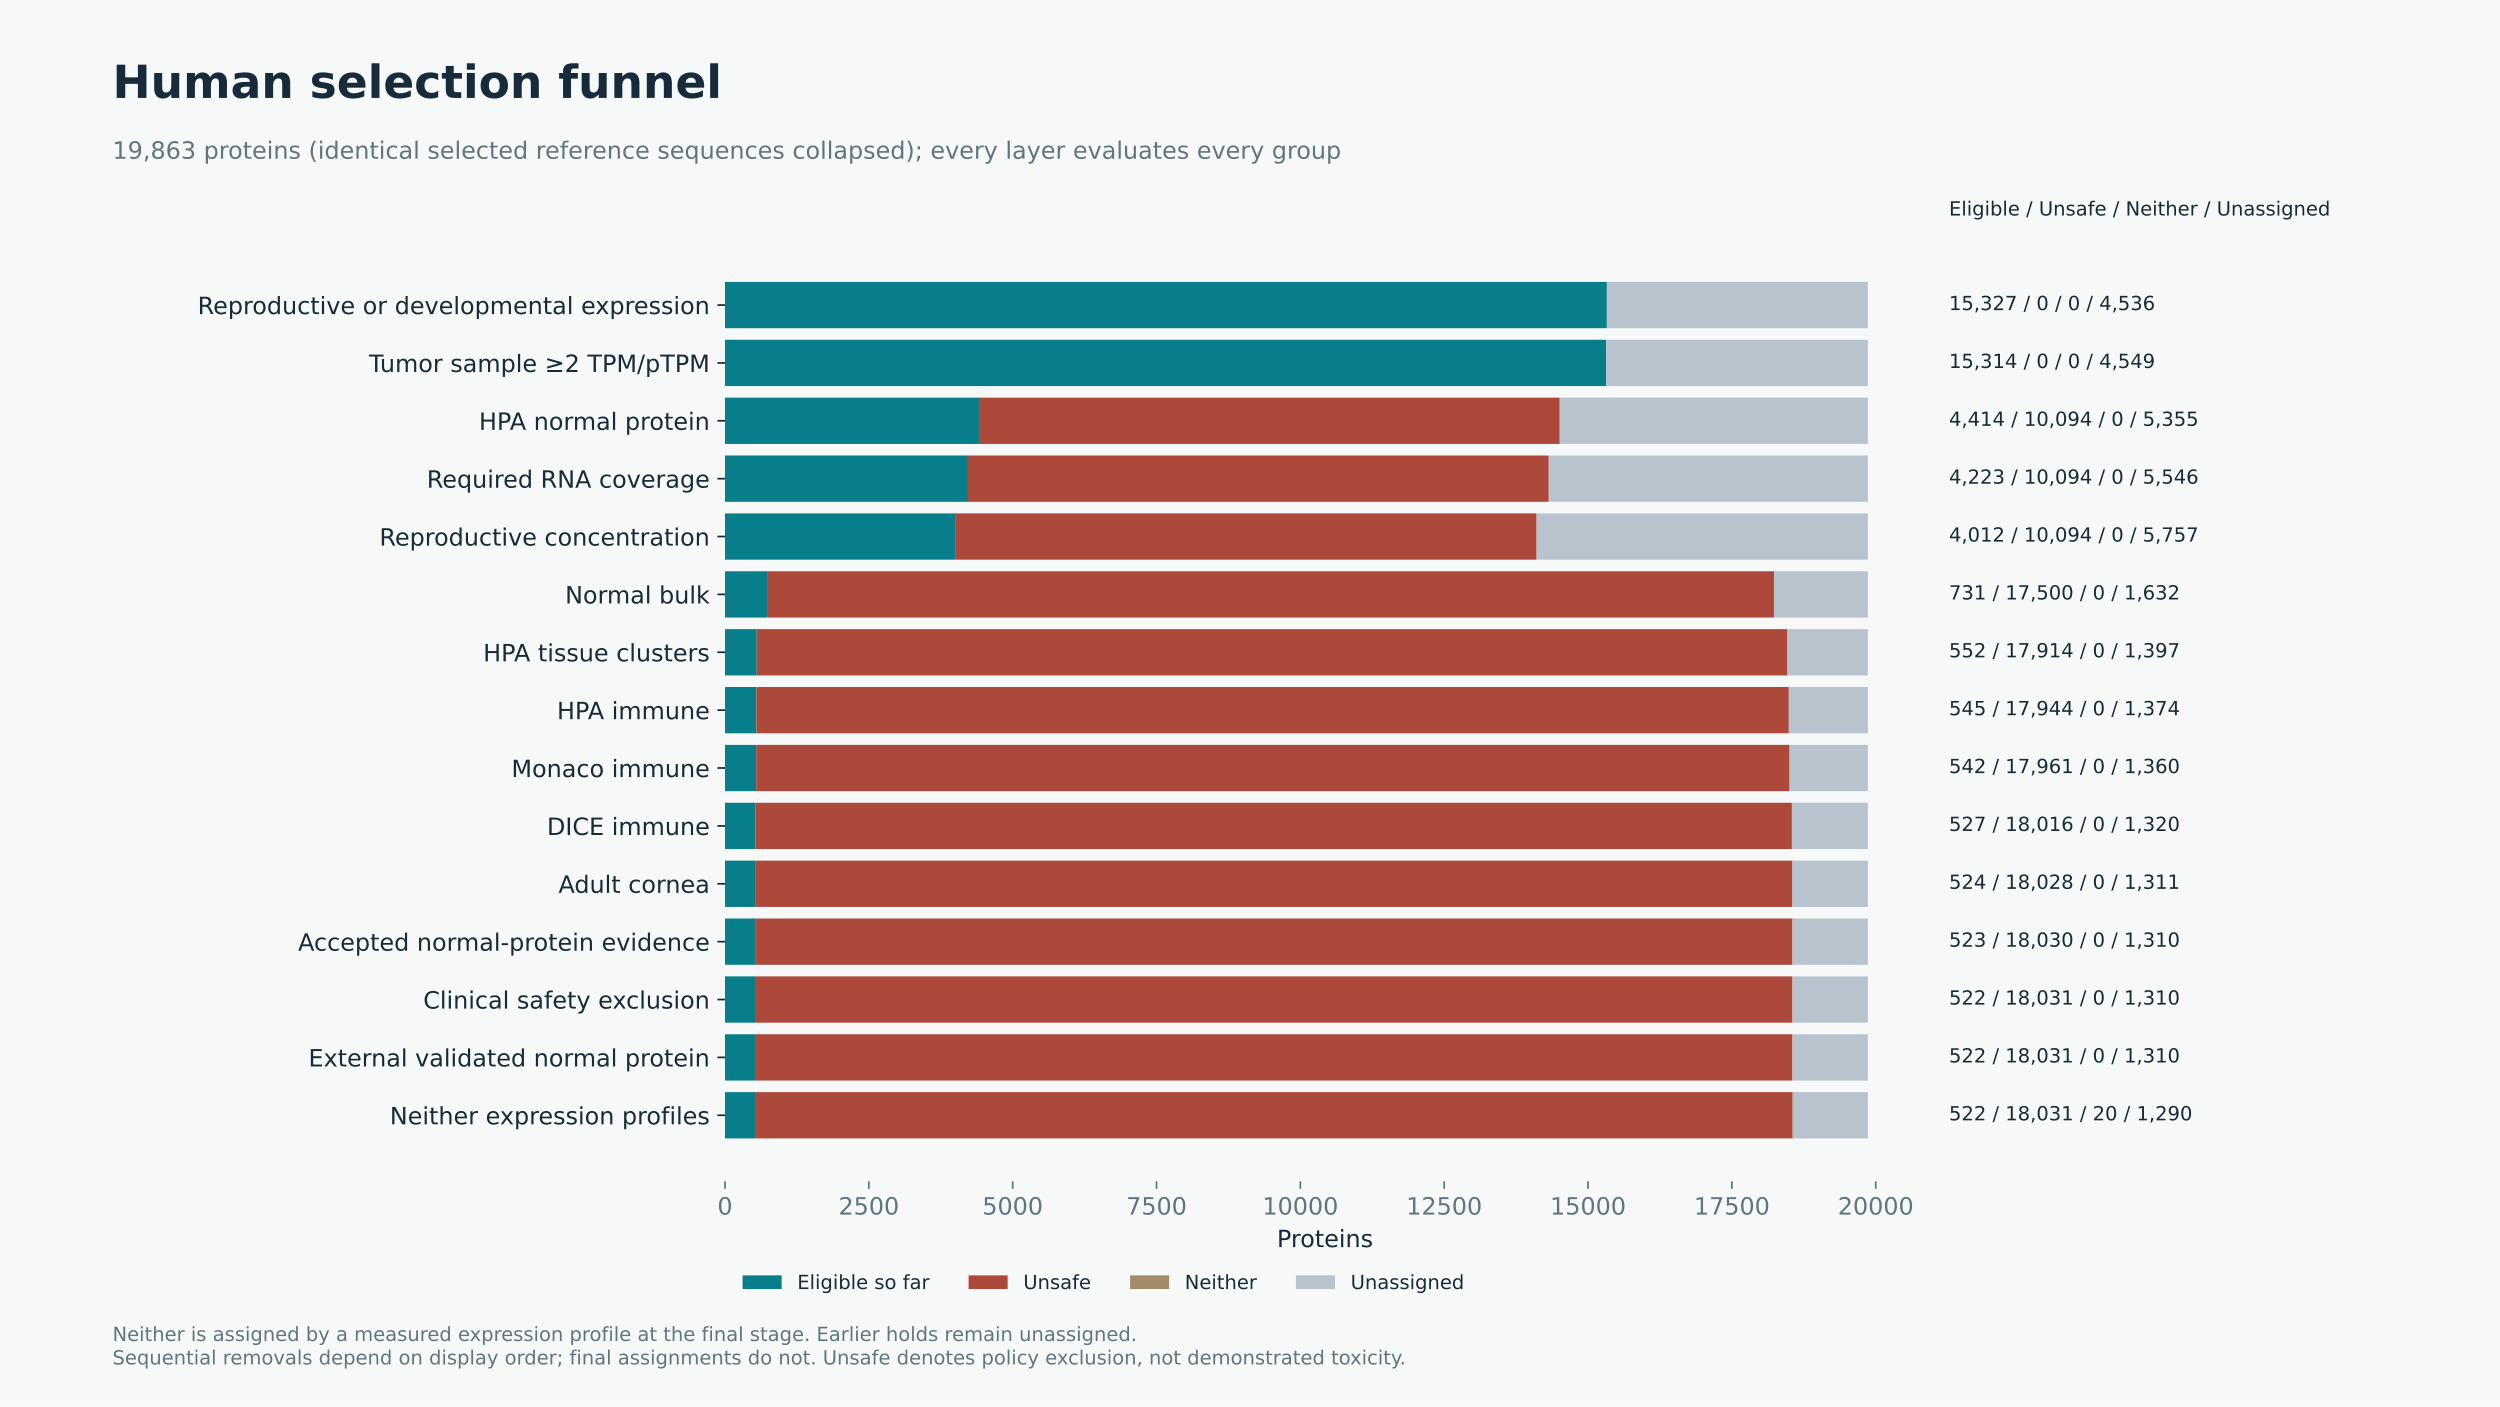
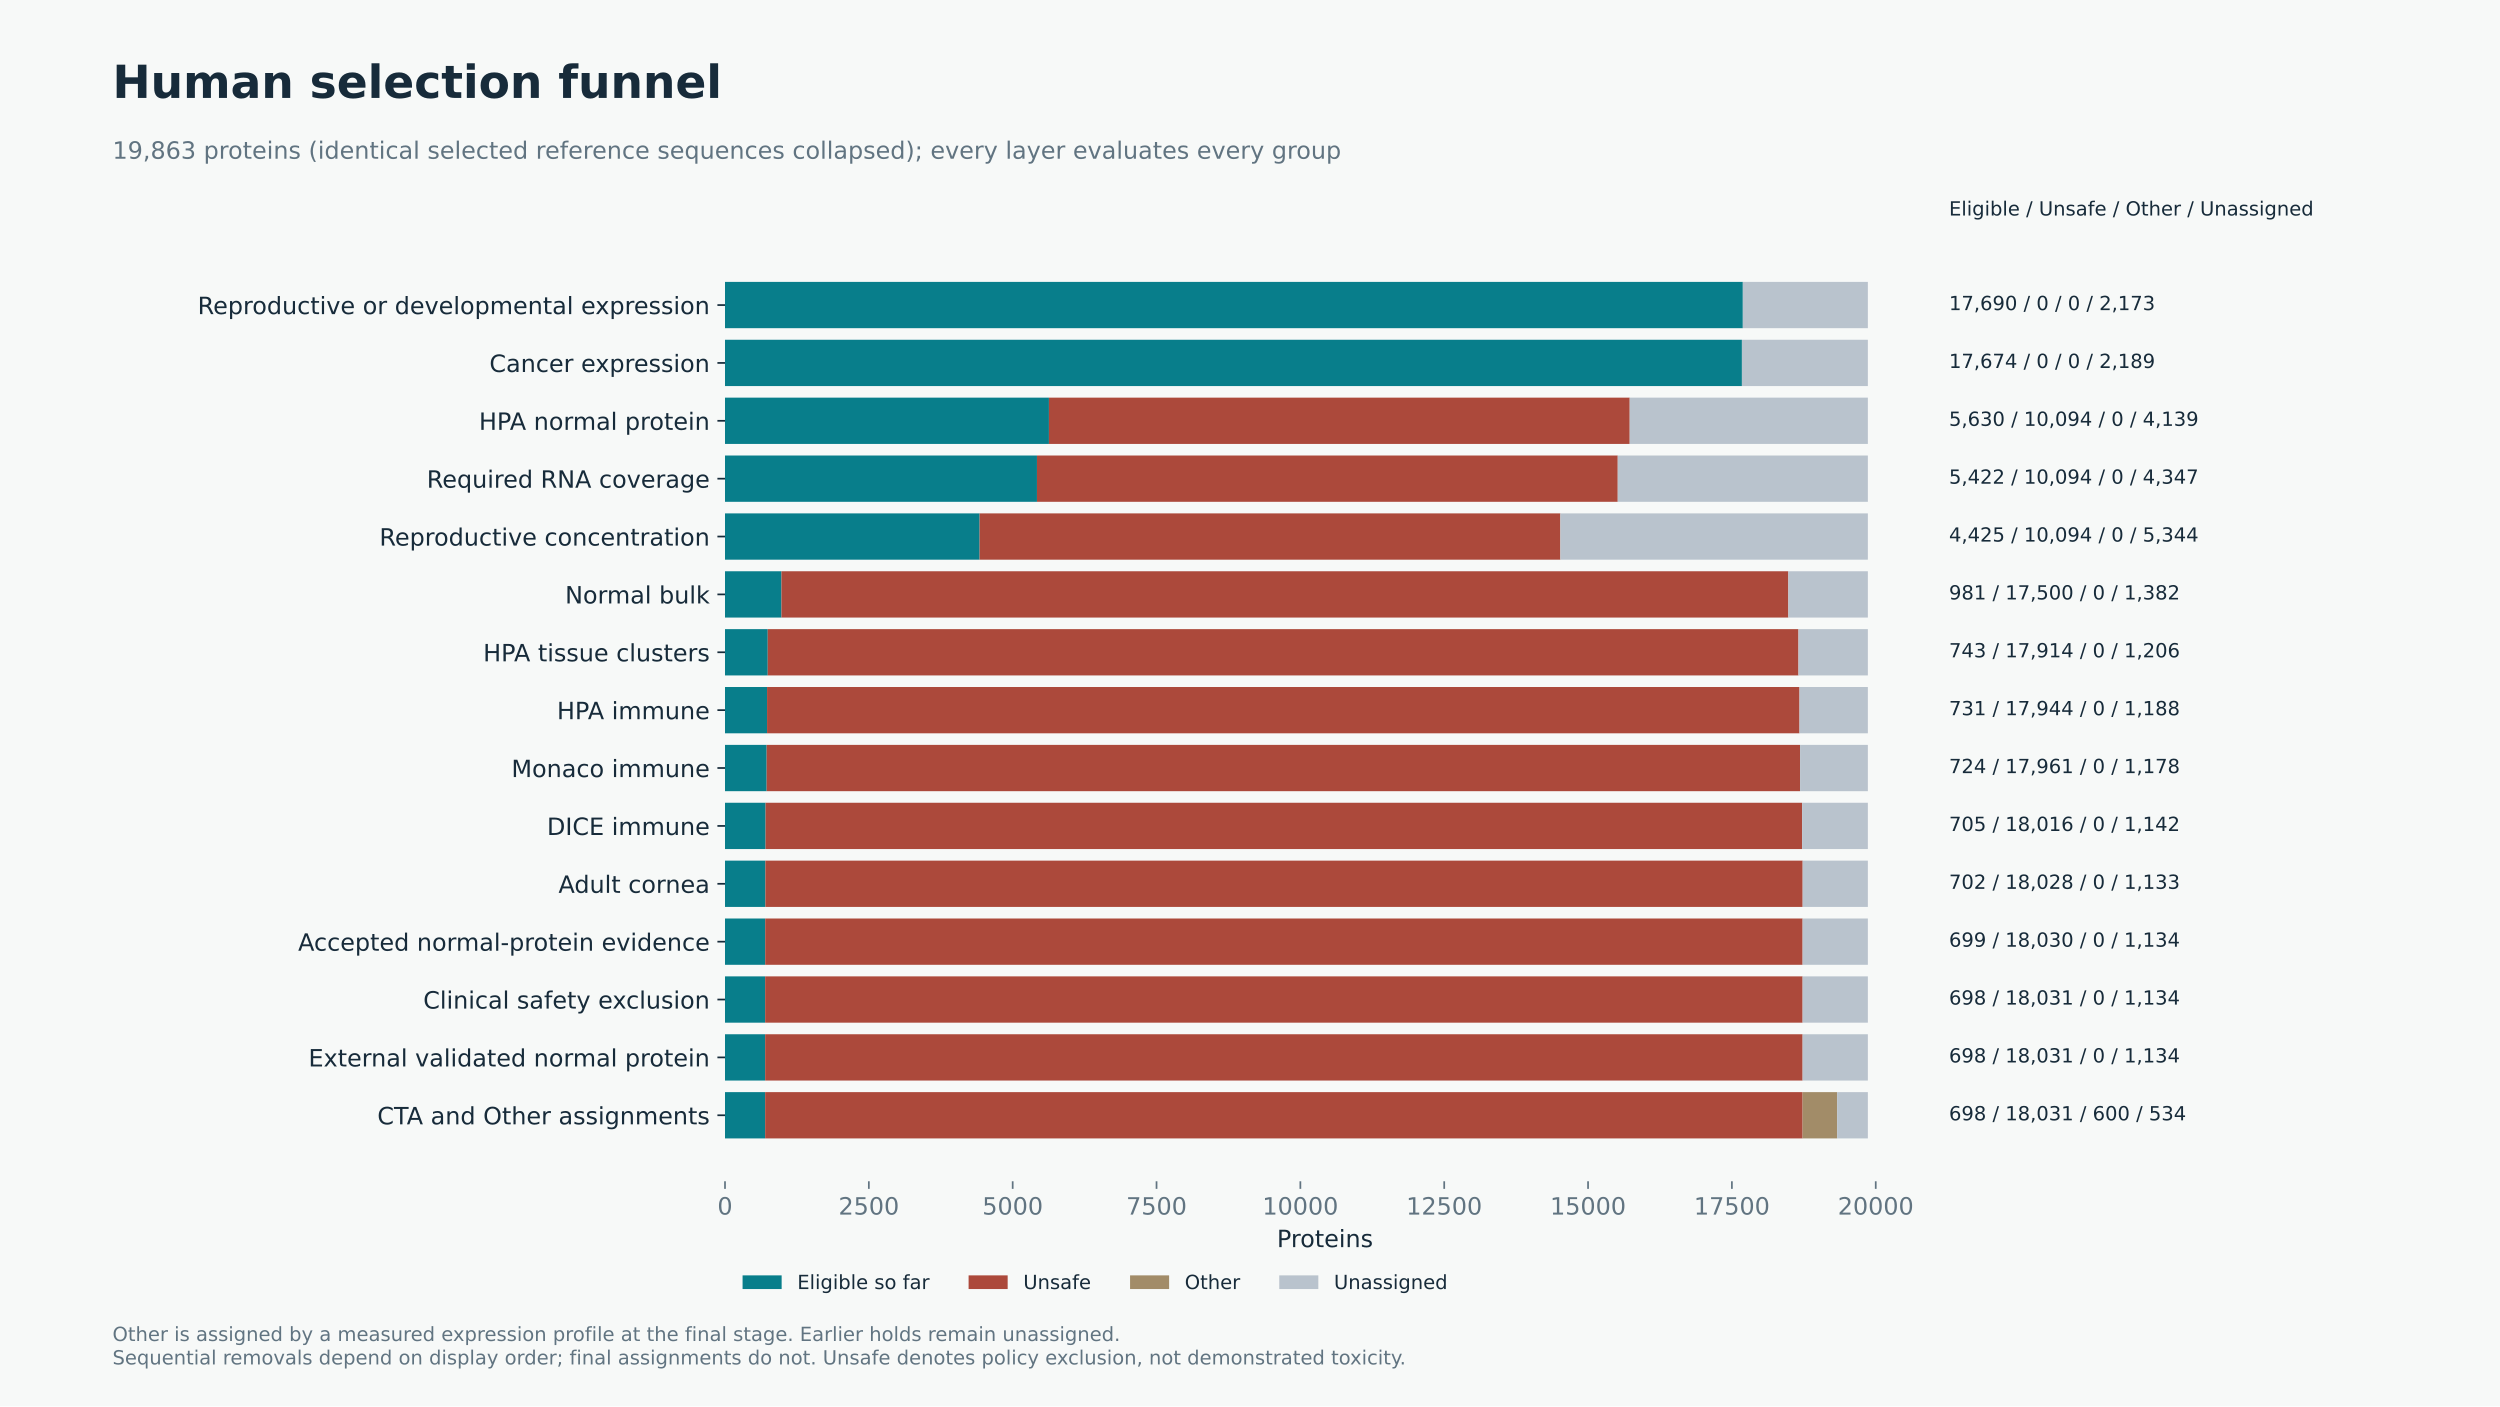
<svg xmlns="http://www.w3.org/2000/svg" xmlns:xlink="http://www.w3.org/1999/xlink" width="1152pt" height="648pt" viewBox="0 0 1152 648" version="1.1">
  <defs>
    <style type="text/css">*{stroke-linejoin: round; stroke-linecap: butt}</style>
  </defs>
  <g id="figure_1">
    <g id="patch_1">
      <path d="M 0 648  L 1152 648  L 1152 0  L 0 0  z " style="fill: #f7f9f8" />
    </g>
    <g id="axes_1">
      <g id="patch_2">
        <path d="M 334.08 544.32  L 887.04 544.32  L 887.04 110.16  L 334.08 110.16  z " style="fill: #f7f9f8" />
      </g>
      <g id="patch_3">
-         <path d="M 334.08 129.895  L 740.445 129.895  L 740.445 151.229  L 334.08 151.229  z " clip-path="url(#p78b7467daa)" style="fill: #087e8b" />
+         <path d="M 334.08 129.895  L 803.096 129.895  L 803.096 151.229  L 334.08 151.229  z " clip-path="url(#p78b7467daa)" style="fill: #087e8b" />
      </g>
      <g id="patch_4">
-         <path d="M 334.08 156.563  L 740.101 156.563  L 740.101 177.897  L 334.08 177.897  z " clip-path="url(#p78b7467daa)" style="fill: #087e8b" />
+         <path d="M 334.08 156.563  L 802.672 156.563  L 802.672 177.897  L 334.08 177.897  z " clip-path="url(#p78b7467daa)" style="fill: #087e8b" />
      </g>
      <g id="patch_5">
-         <path d="M 334.08 183.231  L 451.109 183.231  L 451.109 204.566  L 334.08 204.566  z " clip-path="url(#p78b7467daa)" style="fill: #087e8b" />
+         <path d="M 334.08 183.231  L 483.348 183.231  L 483.348 204.566  L 334.08 204.566  z " clip-path="url(#p78b7467daa)" style="fill: #087e8b" />
      </g>
      <g id="patch_6">
-         <path d="M 334.08 209.899  L 446.045 209.899  L 446.045 231.234  L 334.08 231.234  z " clip-path="url(#p78b7467daa)" style="fill: #087e8b" />
+         <path d="M 334.08 209.899  L 477.834 209.899  L 477.834 231.234  L 334.08 231.234  z " clip-path="url(#p78b7467daa)" style="fill: #087e8b" />
      </g>
      <g id="patch_7">
-         <path d="M 334.08 236.568  L 440.45 236.568  L 440.45 257.902  L 334.08 257.902  z " clip-path="url(#p78b7467daa)" style="fill: #087e8b" />
+         <path d="M 334.08 236.568  L 451.4 236.568  L 451.4 257.902  L 334.08 257.902  z " clip-path="url(#p78b7467daa)" style="fill: #087e8b" />
      </g>
      <g id="patch_8">
-         <path d="M 334.08 263.236  L 353.461 263.236  L 353.461 284.571  L 334.08 284.571  z " clip-path="url(#p78b7467daa)" style="fill: #087e8b" />
+         <path d="M 334.08 263.236  L 360.089 263.236  L 360.089 284.571  L 334.08 284.571  z " clip-path="url(#p78b7467daa)" style="fill: #087e8b" />
      </g>
      <g id="patch_9">
-         <path d="M 334.08 289.904  L 348.715 289.904  L 348.715 311.239  L 334.08 311.239  z " clip-path="url(#p78b7467daa)" style="fill: #087e8b" />
+         <path d="M 334.08 289.904  L 353.779 289.904  L 353.779 311.239  L 334.08 311.239  z " clip-path="url(#p78b7467daa)" style="fill: #087e8b" />
      </g>
      <g id="patch_10">
-         <path d="M 334.08 316.573  L 348.53 316.573  L 348.53 337.907  L 334.08 337.907  z " clip-path="url(#p78b7467daa)" style="fill: #087e8b" />
+         <path d="M 334.08 316.573  L 353.461 316.573  L 353.461 337.907  L 334.08 337.907  z " clip-path="url(#p78b7467daa)" style="fill: #087e8b" />
      </g>
      <g id="patch_11">
-         <path d="M 334.08 343.241  L 348.45 343.241  L 348.45 364.576  L 334.08 364.576  z " clip-path="url(#p78b7467daa)" style="fill: #087e8b" />
+         <path d="M 334.08 343.241  L 353.275 343.241  L 353.275 364.576  L 334.08 364.576  z " clip-path="url(#p78b7467daa)" style="fill: #087e8b" />
      </g>
      <g id="patch_12">
-         <path d="M 334.08 369.909  L 348.052 369.909  L 348.052 391.244  L 334.08 391.244  z " clip-path="url(#p78b7467daa)" style="fill: #087e8b" />
+         <path d="M 334.08 369.909  L 352.772 369.909  L 352.772 391.244  L 334.08 391.244  z " clip-path="url(#p78b7467daa)" style="fill: #087e8b" />
      </g>
      <g id="patch_13">
-         <path d="M 334.08 396.578  L 347.973 396.578  L 347.973 417.912  L 334.08 417.912  z " clip-path="url(#p78b7467daa)" style="fill: #087e8b" />
+         <path d="M 334.08 396.578  L 352.692 396.578  L 352.692 417.912  L 334.08 417.912  z " clip-path="url(#p78b7467daa)" style="fill: #087e8b" />
      </g>
      <g id="patch_14">
-         <path d="M 334.08 423.246  L 347.946 423.246  L 347.946 444.581  L 334.08 444.581  z " clip-path="url(#p78b7467daa)" style="fill: #087e8b" />
+         <path d="M 334.08 423.246  L 352.613 423.246  L 352.613 444.581  L 334.08 444.581  z " clip-path="url(#p78b7467daa)" style="fill: #087e8b" />
      </g>
      <g id="patch_15">
-         <path d="M 334.08 449.914  L 347.92 449.914  L 347.92 471.249  L 334.08 471.249  z " clip-path="url(#p78b7467daa)" style="fill: #087e8b" />
+         <path d="M 334.08 449.914  L 352.586 449.914  L 352.586 471.249  L 334.08 471.249  z " clip-path="url(#p78b7467daa)" style="fill: #087e8b" />
      </g>
      <g id="patch_16">
-         <path d="M 334.08 476.583  L 347.92 476.583  L 347.92 497.917  L 334.08 497.917  z " clip-path="url(#p78b7467daa)" style="fill: #087e8b" />
+         <path d="M 334.08 476.583  L 352.586 476.583  L 352.586 497.917  L 334.08 497.917  z " clip-path="url(#p78b7467daa)" style="fill: #087e8b" />
      </g>
      <g id="patch_17">
-         <path d="M 334.08 503.251  L 347.92 503.251  L 347.92 524.585  L 334.08 524.585  z " clip-path="url(#p78b7467daa)" style="fill: #087e8b" />
+         <path d="M 334.08 503.251  L 352.586 503.251  L 352.586 524.585  L 334.08 524.585  z " clip-path="url(#p78b7467daa)" style="fill: #087e8b" />
      </g>
      <g id="patch_18">
-         <path d="M 740.445 129.895  L 740.445 129.895  L 740.445 151.229  L 740.445 151.229  z " clip-path="url(#p78b7467daa)" style="fill: #ac493b" />
+         <path d="M 803.096 129.895  L 803.096 129.895  L 803.096 151.229  L 803.096 151.229  z " clip-path="url(#p78b7467daa)" style="fill: #ac493b" />
      </g>
      <g id="patch_19">
-         <path d="M 740.101 156.563  L 740.101 156.563  L 740.101 177.897  L 740.101 177.897  z " clip-path="url(#p78b7467daa)" style="fill: #ac493b" />
+         <path d="M 802.672 156.563  L 802.672 156.563  L 802.672 177.897  L 802.672 177.897  z " clip-path="url(#p78b7467daa)" style="fill: #ac493b" />
      </g>
      <g id="patch_20">
-         <path d="M 451.109 183.231  L 718.731 183.231  L 718.731 204.566  L 451.109 204.566  z " clip-path="url(#p78b7467daa)" style="fill: #ac493b" />
+         <path d="M 483.348 183.231  L 750.971 183.231  L 750.971 204.566  L 483.348 204.566  z " clip-path="url(#p78b7467daa)" style="fill: #ac493b" />
      </g>
      <g id="patch_21">
-         <path d="M 446.045 209.899  L 713.667 209.899  L 713.667 231.234  L 446.045 231.234  z " clip-path="url(#p78b7467daa)" style="fill: #ac493b" />
+         <path d="M 477.834 209.899  L 745.456 209.899  L 745.456 231.234  L 477.834 231.234  z " clip-path="url(#p78b7467daa)" style="fill: #ac493b" />
      </g>
      <g id="patch_22">
-         <path d="M 440.45 236.568  L 708.073 236.568  L 708.073 257.902  L 440.45 257.902  z " clip-path="url(#p78b7467daa)" style="fill: #ac493b" />
+         <path d="M 451.4 236.568  L 719.023 236.568  L 719.023 257.902  L 451.4 257.902  z " clip-path="url(#p78b7467daa)" style="fill: #ac493b" />
      </g>
      <g id="patch_23">
-         <path d="M 353.461 263.236  L 817.439 263.236  L 817.439 284.571  L 353.461 284.571  z " clip-path="url(#p78b7467daa)" style="fill: #ac493b" />
+         <path d="M 360.089 263.236  L 824.068 263.236  L 824.068 284.571  L 360.089 284.571  z " clip-path="url(#p78b7467daa)" style="fill: #ac493b" />
      </g>
      <g id="patch_24">
-         <path d="M 348.715 289.904  L 823.67 289.904  L 823.67 311.239  L 348.715 311.239  z " clip-path="url(#p78b7467daa)" style="fill: #ac493b" />
+         <path d="M 353.779 289.904  L 828.734 289.904  L 828.734 311.239  L 353.779 311.239  z " clip-path="url(#p78b7467daa)" style="fill: #ac493b" />
      </g>
      <g id="patch_25">
-         <path d="M 348.53 316.573  L 824.28 316.573  L 824.28 337.907  L 348.53 337.907  z " clip-path="url(#p78b7467daa)" style="fill: #ac493b" />
+         <path d="M 353.461 316.573  L 829.211 316.573  L 829.211 337.907  L 353.461 337.907  z " clip-path="url(#p78b7467daa)" style="fill: #ac493b" />
      </g>
      <g id="patch_26">
-         <path d="M 348.45 343.241  L 824.651 343.241  L 824.651 364.576  L 348.45 364.576  z " clip-path="url(#p78b7467daa)" style="fill: #ac493b" />
+         <path d="M 353.275 343.241  L 829.476 343.241  L 829.476 364.576  L 353.275 364.576  z " clip-path="url(#p78b7467daa)" style="fill: #ac493b" />
      </g>
      <g id="patch_27">
-         <path d="M 348.052 369.909  L 825.711 369.909  L 825.711 391.244  L 348.052 391.244  z " clip-path="url(#p78b7467daa)" style="fill: #ac493b" />
+         <path d="M 352.772 369.909  L 830.431 369.909  L 830.431 391.244  L 352.772 391.244  z " clip-path="url(#p78b7467daa)" style="fill: #ac493b" />
      </g>
      <g id="patch_28">
-         <path d="M 347.973 396.578  L 825.95 396.578  L 825.95 417.912  L 347.973 417.912  z " clip-path="url(#p78b7467daa)" style="fill: #ac493b" />
+         <path d="M 352.692 396.578  L 830.669 396.578  L 830.669 417.912  L 352.692 417.912  z " clip-path="url(#p78b7467daa)" style="fill: #ac493b" />
      </g>
      <g id="patch_29">
-         <path d="M 347.946 423.246  L 825.976 423.246  L 825.976 444.581  L 347.946 444.581  z " clip-path="url(#p78b7467daa)" style="fill: #ac493b" />
+         <path d="M 352.613 423.246  L 830.643 423.246  L 830.643 444.581  L 352.613 444.581  z " clip-path="url(#p78b7467daa)" style="fill: #ac493b" />
      </g>
      <g id="patch_30">
-         <path d="M 347.92 449.914  L 825.976 449.914  L 825.976 471.249  L 347.92 471.249  z " clip-path="url(#p78b7467daa)" style="fill: #ac493b" />
+         <path d="M 352.586 449.914  L 830.643 449.914  L 830.643 471.249  L 352.586 471.249  z " clip-path="url(#p78b7467daa)" style="fill: #ac493b" />
      </g>
      <g id="patch_31">
-         <path d="M 347.92 476.583  L 825.976 476.583  L 825.976 497.917  L 347.92 497.917  z " clip-path="url(#p78b7467daa)" style="fill: #ac493b" />
+         <path d="M 352.586 476.583  L 830.643 476.583  L 830.643 497.917  L 352.586 497.917  z " clip-path="url(#p78b7467daa)" style="fill: #ac493b" />
      </g>
      <g id="patch_32">
-         <path d="M 347.92 503.251  L 825.976 503.251  L 825.976 524.585  L 347.92 524.585  z " clip-path="url(#p78b7467daa)" style="fill: #ac493b" />
+         <path d="M 352.586 503.251  L 830.643 503.251  L 830.643 524.585  L 352.586 524.585  z " clip-path="url(#p78b7467daa)" style="fill: #ac493b" />
      </g>
      <g id="patch_33">
-         <path d="M 740.445 129.895  L 740.445 129.895  L 740.445 151.229  L 740.445 151.229  z " clip-path="url(#p78b7467daa)" style="fill: #a28c68" />
+         <path d="M 803.096 129.895  L 803.096 129.895  L 803.096 151.229  L 803.096 151.229  z " clip-path="url(#p78b7467daa)" style="fill: #a28c68" />
      </g>
      <g id="patch_34">
-         <path d="M 740.101 156.563  L 740.101 156.563  L 740.101 177.897  L 740.101 177.897  z " clip-path="url(#p78b7467daa)" style="fill: #a28c68" />
+         <path d="M 802.672 156.563  L 802.672 156.563  L 802.672 177.897  L 802.672 177.897  z " clip-path="url(#p78b7467daa)" style="fill: #a28c68" />
      </g>
      <g id="patch_35">
-         <path d="M 718.731 183.231  L 718.731 183.231  L 718.731 204.566  L 718.731 204.566  z " clip-path="url(#p78b7467daa)" style="fill: #a28c68" />
+         <path d="M 750.971 183.231  L 750.971 183.231  L 750.971 204.566  L 750.971 204.566  z " clip-path="url(#p78b7467daa)" style="fill: #a28c68" />
      </g>
      <g id="patch_36">
-         <path d="M 713.667 209.899  L 713.667 209.899  L 713.667 231.234  L 713.667 231.234  z " clip-path="url(#p78b7467daa)" style="fill: #a28c68" />
+         <path d="M 745.456 209.899  L 745.456 209.899  L 745.456 231.234  L 745.456 231.234  z " clip-path="url(#p78b7467daa)" style="fill: #a28c68" />
      </g>
      <g id="patch_37">
-         <path d="M 708.073 236.568  L 708.073 236.568  L 708.073 257.902  L 708.073 257.902  z " clip-path="url(#p78b7467daa)" style="fill: #a28c68" />
+         <path d="M 719.023 236.568  L 719.023 236.568  L 719.023 257.902  L 719.023 257.902  z " clip-path="url(#p78b7467daa)" style="fill: #a28c68" />
      </g>
      <g id="patch_38">
-         <path d="M 817.439 263.236  L 817.439 263.236  L 817.439 284.571  L 817.439 284.571  z " clip-path="url(#p78b7467daa)" style="fill: #a28c68" />
+         <path d="M 824.068 263.236  L 824.068 263.236  L 824.068 284.571  L 824.068 284.571  z " clip-path="url(#p78b7467daa)" style="fill: #a28c68" />
      </g>
      <g id="patch_39">
-         <path d="M 823.67 289.904  L 823.67 289.904  L 823.67 311.239  L 823.67 311.239  z " clip-path="url(#p78b7467daa)" style="fill: #a28c68" />
+         <path d="M 828.734 289.904  L 828.734 289.904  L 828.734 311.239  L 828.734 311.239  z " clip-path="url(#p78b7467daa)" style="fill: #a28c68" />
      </g>
      <g id="patch_40">
-         <path d="M 824.28 316.573  L 824.28 316.573  L 824.28 337.907  L 824.28 337.907  z " clip-path="url(#p78b7467daa)" style="fill: #a28c68" />
+         <path d="M 829.211 316.573  L 829.211 316.573  L 829.211 337.907  L 829.211 337.907  z " clip-path="url(#p78b7467daa)" style="fill: #a28c68" />
      </g>
      <g id="patch_41">
-         <path d="M 824.651 343.241  L 824.651 343.241  L 824.651 364.576  L 824.651 364.576  z " clip-path="url(#p78b7467daa)" style="fill: #a28c68" />
+         <path d="M 829.476 343.241  L 829.476 343.241  L 829.476 364.576  L 829.476 364.576  z " clip-path="url(#p78b7467daa)" style="fill: #a28c68" />
      </g>
      <g id="patch_42">
-         <path d="M 825.711 369.909  L 825.711 369.909  L 825.711 391.244  L 825.711 391.244  z " clip-path="url(#p78b7467daa)" style="fill: #a28c68" />
+         <path d="M 830.431 369.909  L 830.431 369.909  L 830.431 391.244  L 830.431 391.244  z " clip-path="url(#p78b7467daa)" style="fill: #a28c68" />
      </g>
      <g id="patch_43">
-         <path d="M 825.95 396.578  L 825.95 396.578  L 825.95 417.912  L 825.95 417.912  z " clip-path="url(#p78b7467daa)" style="fill: #a28c68" />
+         <path d="M 830.669 396.578  L 830.669 396.578  L 830.669 417.912  L 830.669 417.912  z " clip-path="url(#p78b7467daa)" style="fill: #a28c68" />
      </g>
      <g id="patch_44">
-         <path d="M 825.976 423.246  L 825.976 423.246  L 825.976 444.581  L 825.976 444.581  z " clip-path="url(#p78b7467daa)" style="fill: #a28c68" />
+         <path d="M 830.643 423.246  L 830.643 423.246  L 830.643 444.581  L 830.643 444.581  z " clip-path="url(#p78b7467daa)" style="fill: #a28c68" />
      </g>
      <g id="patch_45">
-         <path d="M 825.976 449.914  L 825.976 449.914  L 825.976 471.249  L 825.976 471.249  z " clip-path="url(#p78b7467daa)" style="fill: #a28c68" />
+         <path d="M 830.643 449.914  L 830.643 449.914  L 830.643 471.249  L 830.643 471.249  z " clip-path="url(#p78b7467daa)" style="fill: #a28c68" />
      </g>
      <g id="patch_46">
-         <path d="M 825.976 476.583  L 825.976 476.583  L 825.976 497.917  L 825.976 497.917  z " clip-path="url(#p78b7467daa)" style="fill: #a28c68" />
+         <path d="M 830.643 476.583  L 830.643 476.583  L 830.643 497.917  L 830.643 497.917  z " clip-path="url(#p78b7467daa)" style="fill: #a28c68" />
      </g>
      <g id="patch_47">
-         <path d="M 825.976 503.251  L 826.507 503.251  L 826.507 524.585  L 825.976 524.585  z " clip-path="url(#p78b7467daa)" style="fill: #a28c68" />
+         <path d="M 830.643 503.251  L 846.551 503.251  L 846.551 524.585  L 830.643 524.585  z " clip-path="url(#p78b7467daa)" style="fill: #a28c68" />
      </g>
      <g id="patch_48">
-         <path d="M 740.445 129.895  L 860.709 129.895  L 860.709 151.229  L 740.445 151.229  z " clip-path="url(#p78b7467daa)" style="fill: #b9c3cd" />
+         <path d="M 803.096 129.895  L 860.709 129.895  L 860.709 151.229  L 803.096 151.229  z " clip-path="url(#p78b7467daa)" style="fill: #b9c3cd" />
      </g>
      <g id="patch_49">
-         <path d="M 740.101 156.563  L 860.709 156.563  L 860.709 177.897  L 740.101 177.897  z " clip-path="url(#p78b7467daa)" style="fill: #b9c3cd" />
+         <path d="M 802.672 156.563  L 860.709 156.563  L 860.709 177.897  L 802.672 177.897  z " clip-path="url(#p78b7467daa)" style="fill: #b9c3cd" />
      </g>
      <g id="patch_50">
-         <path d="M 718.731 183.231  L 860.709 183.231  L 860.709 204.566  L 718.731 204.566  z " clip-path="url(#p78b7467daa)" style="fill: #b9c3cd" />
+         <path d="M 750.971 183.231  L 860.709 183.231  L 860.709 204.566  L 750.971 204.566  z " clip-path="url(#p78b7467daa)" style="fill: #b9c3cd" />
      </g>
      <g id="patch_51">
-         <path d="M 713.667 209.899  L 860.709 209.899  L 860.709 231.234  L 713.667 231.234  z " clip-path="url(#p78b7467daa)" style="fill: #b9c3cd" />
+         <path d="M 745.456 209.899  L 860.709 209.899  L 860.709 231.234  L 745.456 231.234  z " clip-path="url(#p78b7467daa)" style="fill: #b9c3cd" />
      </g>
      <g id="patch_52">
-         <path d="M 708.073 236.568  L 860.709 236.568  L 860.709 257.902  L 708.073 257.902  z " clip-path="url(#p78b7467daa)" style="fill: #b9c3cd" />
+         <path d="M 719.023 236.568  L 860.709 236.568  L 860.709 257.902  L 719.023 257.902  z " clip-path="url(#p78b7467daa)" style="fill: #b9c3cd" />
      </g>
      <g id="patch_53">
-         <path d="M 817.439 263.236  L 860.709 263.236  L 860.709 284.571  L 817.439 284.571  z " clip-path="url(#p78b7467daa)" style="fill: #b9c3cd" />
+         <path d="M 824.068 263.236  L 860.709 263.236  L 860.709 284.571  L 824.068 284.571  z " clip-path="url(#p78b7467daa)" style="fill: #b9c3cd" />
      </g>
      <g id="patch_54">
-         <path d="M 823.67 289.904  L 860.709 289.904  L 860.709 311.239  L 823.67 311.239  z " clip-path="url(#p78b7467daa)" style="fill: #b9c3cd" />
+         <path d="M 828.734 289.904  L 860.709 289.904  L 860.709 311.239  L 828.734 311.239  z " clip-path="url(#p78b7467daa)" style="fill: #b9c3cd" />
      </g>
      <g id="patch_55">
-         <path d="M 824.28 316.573  L 860.709 316.573  L 860.709 337.907  L 824.28 337.907  z " clip-path="url(#p78b7467daa)" style="fill: #b9c3cd" />
+         <path d="M 829.211 316.573  L 860.709 316.573  L 860.709 337.907  L 829.211 337.907  z " clip-path="url(#p78b7467daa)" style="fill: #b9c3cd" />
      </g>
      <g id="patch_56">
-         <path d="M 824.651 343.241  L 860.709 343.241  L 860.709 364.576  L 824.651 364.576  z " clip-path="url(#p78b7467daa)" style="fill: #b9c3cd" />
+         <path d="M 829.476 343.241  L 860.709 343.241  L 860.709 364.576  L 829.476 364.576  z " clip-path="url(#p78b7467daa)" style="fill: #b9c3cd" />
      </g>
      <g id="patch_57">
-         <path d="M 825.711 369.909  L 860.709 369.909  L 860.709 391.244  L 825.711 391.244  z " clip-path="url(#p78b7467daa)" style="fill: #b9c3cd" />
+         <path d="M 830.431 369.909  L 860.709 369.909  L 860.709 391.244  L 830.431 391.244  z " clip-path="url(#p78b7467daa)" style="fill: #b9c3cd" />
      </g>
      <g id="patch_58">
-         <path d="M 825.95 396.578  L 860.709 396.578  L 860.709 417.912  L 825.95 417.912  z " clip-path="url(#p78b7467daa)" style="fill: #b9c3cd" />
+         <path d="M 830.669 396.578  L 860.709 396.578  L 860.709 417.912  L 830.669 417.912  z " clip-path="url(#p78b7467daa)" style="fill: #b9c3cd" />
      </g>
      <g id="patch_59">
-         <path d="M 825.976 423.246  L 860.709 423.246  L 860.709 444.581  L 825.976 444.581  z " clip-path="url(#p78b7467daa)" style="fill: #b9c3cd" />
+         <path d="M 830.643 423.246  L 860.709 423.246  L 860.709 444.581  L 830.643 444.581  z " clip-path="url(#p78b7467daa)" style="fill: #b9c3cd" />
      </g>
      <g id="patch_60">
-         <path d="M 825.976 449.914  L 860.709 449.914  L 860.709 471.249  L 825.976 471.249  z " clip-path="url(#p78b7467daa)" style="fill: #b9c3cd" />
+         <path d="M 830.643 449.914  L 860.709 449.914  L 860.709 471.249  L 830.643 471.249  z " clip-path="url(#p78b7467daa)" style="fill: #b9c3cd" />
      </g>
      <g id="patch_61">
-         <path d="M 825.976 476.583  L 860.709 476.583  L 860.709 497.917  L 825.976 497.917  z " clip-path="url(#p78b7467daa)" style="fill: #b9c3cd" />
+         <path d="M 830.643 476.583  L 860.709 476.583  L 860.709 497.917  L 830.643 497.917  z " clip-path="url(#p78b7467daa)" style="fill: #b9c3cd" />
      </g>
      <g id="patch_62">
-         <path d="M 826.507 503.251  L 860.709 503.251  L 860.709 524.585  L 826.507 524.585  z " clip-path="url(#p78b7467daa)" style="fill: #b9c3cd" />
+         <path d="M 846.551 503.251  L 860.709 503.251  L 860.709 524.585  L 846.551 524.585  z " clip-path="url(#p78b7467daa)" style="fill: #b9c3cd" />
      </g>
      <g id="matplotlib.axis_1">
        <g id="xtick_1">
          <g id="line2d_1">
            <defs>
              <path id="m81388877d2" d="M 0 0  L 0 3.5  " style="stroke: #617481; stroke-width: 0.8" />
            </defs>
            <g>
              <use xlink:href="#m81388877d2" x="334.08" y="544.32" style="fill: #617481; stroke: #617481; stroke-width: 0.8" />
            </g>
          </g>
          <g id="text_1">
            <text style="font-size: 11px; font-family: 'DejaVu Sans'; text-anchor: middle; fill: #617481" x="334.08" y="559.677" transform="rotate(-0 334.08 559.6774)">0</text>
          </g>
        </g>
        <g id="xtick_2">
          <g id="line2d_2">
            <g>
              <use xlink:href="#m81388877d2" x="400.363" y="544.32" style="fill: #617481; stroke: #617481; stroke-width: 0.8" />
            </g>
          </g>
          <g id="text_2">
            <text style="font-size: 11px; font-family: 'DejaVu Sans'; text-anchor: middle; fill: #617481" x="400.363" y="559.677" transform="rotate(-0 400.3626 559.6774)">2500</text>
          </g>
        </g>
        <g id="xtick_3">
          <g id="line2d_3">
            <g>
              <use xlink:href="#m81388877d2" x="466.645" y="544.32" style="fill: #617481; stroke: #617481; stroke-width: 0.8" />
            </g>
          </g>
          <g id="text_3">
            <text style="font-size: 11px; font-family: 'DejaVu Sans'; text-anchor: middle; fill: #617481" x="466.645" y="559.677" transform="rotate(-0 466.6452 559.6774)">5000</text>
          </g>
        </g>
        <g id="xtick_4">
          <g id="line2d_4">
            <g>
              <use xlink:href="#m81388877d2" x="532.928" y="544.32" style="fill: #617481; stroke: #617481; stroke-width: 0.8" />
            </g>
          </g>
          <g id="text_4">
            <text style="font-size: 11px; font-family: 'DejaVu Sans'; text-anchor: middle; fill: #617481" x="532.928" y="559.677" transform="rotate(-0 532.9278 559.6774)">7500</text>
          </g>
        </g>
        <g id="xtick_5">
          <g id="line2d_5">
            <g>
              <use xlink:href="#m81388877d2" x="599.21" y="544.32" style="fill: #617481; stroke: #617481; stroke-width: 0.8" />
            </g>
          </g>
          <g id="text_5">
            <text style="font-size: 11px; font-family: 'DejaVu Sans'; text-anchor: middle; fill: #617481" x="599.21" y="559.677" transform="rotate(-0 599.2104 559.6774)">10000</text>
          </g>
        </g>
        <g id="xtick_6">
          <g id="line2d_6">
            <g>
              <use xlink:href="#m81388877d2" x="665.493" y="544.32" style="fill: #617481; stroke: #617481; stroke-width: 0.8" />
            </g>
          </g>
          <g id="text_6">
            <text style="font-size: 11px; font-family: 'DejaVu Sans'; text-anchor: middle; fill: #617481" x="665.493" y="559.677" transform="rotate(-0 665.493 559.6774)">12500</text>
          </g>
        </g>
        <g id="xtick_7">
          <g id="line2d_7">
            <g>
              <use xlink:href="#m81388877d2" x="731.776" y="544.32" style="fill: #617481; stroke: #617481; stroke-width: 0.8" />
            </g>
          </g>
          <g id="text_7">
            <text style="font-size: 11px; font-family: 'DejaVu Sans'; text-anchor: middle; fill: #617481" x="731.776" y="559.677" transform="rotate(-0 731.7756 559.6774)">15000</text>
          </g>
        </g>
        <g id="xtick_8">
          <g id="line2d_8">
            <g>
              <use xlink:href="#m81388877d2" x="798.058" y="544.32" style="fill: #617481; stroke: #617481; stroke-width: 0.8" />
            </g>
          </g>
          <g id="text_8">
            <text style="font-size: 11px; font-family: 'DejaVu Sans'; text-anchor: middle; fill: #617481" x="798.058" y="559.677" transform="rotate(-0 798.0583 559.6774)">17500</text>
          </g>
        </g>
        <g id="xtick_9">
          <g id="line2d_9">
            <g>
              <use xlink:href="#m81388877d2" x="864.341" y="544.32" style="fill: #617481; stroke: #617481; stroke-width: 0.8" />
            </g>
          </g>
          <g id="text_9">
            <text style="font-size: 11px; font-family: 'DejaVu Sans'; text-anchor: middle; fill: #617481" x="864.341" y="559.677" transform="rotate(-0 864.3409 559.6774)">20000</text>
          </g>
        </g>
        <g id="text_10">
          <text style="font-size: 11px; font-family: 'DejaVu Sans'; text-anchor: middle; fill: #172b3a" x="610.56" y="574.678" transform="rotate(-0 610.56 574.6783)">Proteins</text>
        </g>
      </g>
      <g id="matplotlib.axis_2">
        <g id="ytick_1">
          <g id="line2d_10">
            <defs>
              <path id="m4f1054540c" d="M 0 0  L -3.5 0  " style="stroke: #172b3a; stroke-width: 0.8" />
            </defs>
            <g>
              <use xlink:href="#m4f1054540c" x="334.08" y="140.562" style="fill: #172b3a; stroke: #172b3a; stroke-width: 0.8" />
            </g>
          </g>
          <g id="text_11">
            <text style="font-size: 11px; font-family: 'DejaVu Sans'; text-anchor: end; fill: #172b3a" x="327.08" y="144.741" transform="rotate(-0 327.08 144.741)">Reproductive or developmental expression</text>
          </g>
        </g>
        <g id="ytick_2">
          <g id="line2d_11">
            <g>
              <use xlink:href="#m4f1054540c" x="334.08" y="167.23" style="fill: #172b3a; stroke: #172b3a; stroke-width: 0.8" />
            </g>
          </g>
          <g id="text_12">
-             <text style="font-size: 11px; font-family: 'DejaVu Sans'; text-anchor: end; fill: #172b3a" x="327.08" y="171.409" transform="rotate(-0 327.08 171.4093)">Tumor sample ≥2 TPM/pTPM</text>
+             <text style="font-size: 11px; font-family: 'DejaVu Sans'; text-anchor: end; fill: #172b3a" x="327.08" y="171.409" transform="rotate(-0 327.08 171.4093)">Cancer expression</text>
          </g>
        </g>
        <g id="ytick_3">
          <g id="line2d_12">
            <g>
              <use xlink:href="#m4f1054540c" x="334.08" y="193.898" style="fill: #172b3a; stroke: #172b3a; stroke-width: 0.8" />
            </g>
          </g>
          <g id="text_13">
            <text style="font-size: 11px; font-family: 'DejaVu Sans'; text-anchor: end; fill: #172b3a" x="327.08" y="198.078" transform="rotate(-0 327.08 198.0776)">HPA normal protein</text>
          </g>
        </g>
        <g id="ytick_4">
          <g id="line2d_13">
            <g>
              <use xlink:href="#m4f1054540c" x="334.08" y="220.567" style="fill: #172b3a; stroke: #172b3a; stroke-width: 0.8" />
            </g>
          </g>
          <g id="text_14">
            <text style="font-size: 11px; font-family: 'DejaVu Sans'; text-anchor: end; fill: #172b3a" x="327.08" y="224.746" transform="rotate(-0 327.08 224.7459)">Required RNA coverage</text>
          </g>
        </g>
        <g id="ytick_5">
          <g id="line2d_14">
            <g>
              <use xlink:href="#m4f1054540c" x="334.08" y="247.235" style="fill: #172b3a; stroke: #172b3a; stroke-width: 0.8" />
            </g>
          </g>
          <g id="text_15">
            <text style="font-size: 11px; font-family: 'DejaVu Sans'; text-anchor: end; fill: #172b3a" x="327.08" y="251.414" transform="rotate(-0 327.08 251.4142)">Reproductive concentration</text>
          </g>
        </g>
        <g id="ytick_6">
          <g id="line2d_15">
            <g>
              <use xlink:href="#m4f1054540c" x="334.08" y="273.903" style="fill: #172b3a; stroke: #172b3a; stroke-width: 0.8" />
            </g>
          </g>
          <g id="text_16">
            <text style="font-size: 11px; font-family: 'DejaVu Sans'; text-anchor: end; fill: #172b3a" x="327.08" y="278.083" transform="rotate(-0 327.08 278.0825)">Normal bulk</text>
          </g>
        </g>
        <g id="ytick_7">
          <g id="line2d_16">
            <g>
              <use xlink:href="#m4f1054540c" x="334.08" y="300.572" style="fill: #172b3a; stroke: #172b3a; stroke-width: 0.8" />
            </g>
          </g>
          <g id="text_17">
            <text style="font-size: 11px; font-family: 'DejaVu Sans'; text-anchor: end; fill: #172b3a" x="327.08" y="304.751" transform="rotate(-0 327.08 304.7508)">HPA tissue clusters</text>
          </g>
        </g>
        <g id="ytick_8">
          <g id="line2d_17">
            <g>
              <use xlink:href="#m4f1054540c" x="334.08" y="327.24" style="fill: #172b3a; stroke: #172b3a; stroke-width: 0.8" />
            </g>
          </g>
          <g id="text_18">
            <text style="font-size: 11px; font-family: 'DejaVu Sans'; text-anchor: end; fill: #172b3a" x="327.08" y="331.419" transform="rotate(-0 327.08 331.4191)">HPA immune</text>
          </g>
        </g>
        <g id="ytick_9">
          <g id="line2d_18">
            <g>
              <use xlink:href="#m4f1054540c" x="334.08" y="353.908" style="fill: #172b3a; stroke: #172b3a; stroke-width: 0.8" />
            </g>
          </g>
          <g id="text_19">
            <text style="font-size: 11px; font-family: 'DejaVu Sans'; text-anchor: end; fill: #172b3a" x="327.08" y="358.087" transform="rotate(-0 327.08 358.0874)">Monaco immune</text>
          </g>
        </g>
        <g id="ytick_10">
          <g id="line2d_19">
            <g>
              <use xlink:href="#m4f1054540c" x="334.08" y="380.577" style="fill: #172b3a; stroke: #172b3a; stroke-width: 0.8" />
            </g>
          </g>
          <g id="text_20">
            <text style="font-size: 11px; font-family: 'DejaVu Sans'; text-anchor: end; fill: #172b3a" x="327.08" y="384.756" transform="rotate(-0 327.08 384.7557)">DICE immune</text>
          </g>
        </g>
        <g id="ytick_11">
          <g id="line2d_20">
            <g>
              <use xlink:href="#m4f1054540c" x="334.08" y="407.245" style="fill: #172b3a; stroke: #172b3a; stroke-width: 0.8" />
            </g>
          </g>
          <g id="text_21">
            <text style="font-size: 11px; font-family: 'DejaVu Sans'; text-anchor: end; fill: #172b3a" x="327.08" y="411.424" transform="rotate(-0 327.08 411.4241)">Adult cornea</text>
          </g>
        </g>
        <g id="ytick_12">
          <g id="line2d_21">
            <g>
              <use xlink:href="#m4f1054540c" x="334.08" y="433.913" style="fill: #172b3a; stroke: #172b3a; stroke-width: 0.8" />
            </g>
          </g>
          <g id="text_22">
            <text style="font-size: 11px; font-family: 'DejaVu Sans'; text-anchor: end; fill: #172b3a" x="327.08" y="438.092" transform="rotate(-0 327.08 438.0924)">Accepted normal-protein evidence</text>
          </g>
        </g>
        <g id="ytick_13">
          <g id="line2d_22">
            <g>
              <use xlink:href="#m4f1054540c" x="334.08" y="460.582" style="fill: #172b3a; stroke: #172b3a; stroke-width: 0.8" />
            </g>
          </g>
          <g id="text_23">
            <text style="font-size: 11px; font-family: 'DejaVu Sans'; text-anchor: end; fill: #172b3a" x="327.08" y="464.761" transform="rotate(-0 327.08 464.7607)">Clinical safety exclusion</text>
          </g>
        </g>
        <g id="ytick_14">
          <g id="line2d_23">
            <g>
              <use xlink:href="#m4f1054540c" x="334.08" y="487.25" style="fill: #172b3a; stroke: #172b3a; stroke-width: 0.8" />
            </g>
          </g>
          <g id="text_24">
            <text style="font-size: 11px; font-family: 'DejaVu Sans'; text-anchor: end; fill: #172b3a" x="327.08" y="491.429" transform="rotate(-0 327.08 491.429)">External validated normal protein</text>
          </g>
        </g>
        <g id="ytick_15">
          <g id="line2d_24">
            <g>
              <use xlink:href="#m4f1054540c" x="334.08" y="513.918" style="fill: #172b3a; stroke: #172b3a; stroke-width: 0.8" />
            </g>
          </g>
          <g id="text_25">
-             <text style="font-size: 11px; font-family: 'DejaVu Sans'; text-anchor: end; fill: #172b3a" x="327.08" y="518.097" transform="rotate(-0 327.08 518.0973)">Neither expression profiles</text>
+             <text style="font-size: 11px; font-family: 'DejaVu Sans'; text-anchor: end; fill: #172b3a" x="327.08" y="518.097" transform="rotate(-0 327.08 518.0973)">CTA and Other assignments</text>
          </g>
        </g>
      </g>
      <g id="text_26">
-         <text style="font-size: 9px; font-family: 'DejaVu Sans'; text-anchor: start; fill: #172b3a" x="898.099" y="99.306" transform="rotate(-0 898.0992 99.306)">Eligible / Unsafe / Neither / Unassigned</text>
+         <text style="font-size: 9px; font-family: 'DejaVu Sans'; text-anchor: start; fill: #172b3a" x="898.099" y="99.306" transform="rotate(-0 898.0992 99.306)">Eligible / Unsafe / Other / Unassigned</text>
      </g>
      <g id="text_27">
-         <text style="font-size: 9px; font-family: 'DejaVu Sans'; text-anchor: start; fill: #172b3a" x="898.099" y="142.9" transform="rotate(-0 898.0992 142.8998)">15,327 / 0 / 0 / 4,536</text>
+         <text style="font-size: 9px; font-family: 'DejaVu Sans'; text-anchor: start; fill: #172b3a" x="898.099" y="142.9" transform="rotate(-0 898.0992 142.8998)">17,690 / 0 / 0 / 2,173</text>
      </g>
      <g id="text_28">
-         <text style="font-size: 9px; font-family: 'DejaVu Sans'; text-anchor: start; fill: #172b3a" x="898.099" y="169.568" transform="rotate(-0 898.0992 169.5681)">15,314 / 0 / 0 / 4,549</text>
+         <text style="font-size: 9px; font-family: 'DejaVu Sans'; text-anchor: start; fill: #172b3a" x="898.099" y="169.568" transform="rotate(-0 898.0992 169.5681)">17,674 / 0 / 0 / 2,189</text>
      </g>
      <g id="text_29">
-         <text style="font-size: 9px; font-family: 'DejaVu Sans'; text-anchor: start; fill: #172b3a" x="898.099" y="196.236" transform="rotate(-0 898.0992 196.2364)">4,414 / 10,094 / 0 / 5,355</text>
+         <text style="font-size: 9px; font-family: 'DejaVu Sans'; text-anchor: start; fill: #172b3a" x="898.099" y="196.236" transform="rotate(-0 898.0992 196.2364)">5,630 / 10,094 / 0 / 4,139</text>
      </g>
      <g id="text_30">
-         <text style="font-size: 9px; font-family: 'DejaVu Sans'; text-anchor: start; fill: #172b3a" x="898.099" y="222.905" transform="rotate(-0 898.0992 222.9047)">4,223 / 10,094 / 0 / 5,546</text>
+         <text style="font-size: 9px; font-family: 'DejaVu Sans'; text-anchor: start; fill: #172b3a" x="898.099" y="222.905" transform="rotate(-0 898.0992 222.9047)">5,422 / 10,094 / 0 / 4,347</text>
      </g>
      <g id="text_31">
-         <text style="font-size: 9px; font-family: 'DejaVu Sans'; text-anchor: start; fill: #172b3a" x="898.099" y="249.573" transform="rotate(-0 898.0992 249.573)">4,012 / 10,094 / 0 / 5,757</text>
+         <text style="font-size: 9px; font-family: 'DejaVu Sans'; text-anchor: start; fill: #172b3a" x="898.099" y="249.573" transform="rotate(-0 898.0992 249.573)">4,425 / 10,094 / 0 / 5,344</text>
      </g>
      <g id="text_32">
-         <text style="font-size: 9px; font-family: 'DejaVu Sans'; text-anchor: start; fill: #172b3a" x="898.099" y="276.241" transform="rotate(-0 898.0992 276.2413)">731 / 17,500 / 0 / 1,632</text>
+         <text style="font-size: 9px; font-family: 'DejaVu Sans'; text-anchor: start; fill: #172b3a" x="898.099" y="276.241" transform="rotate(-0 898.0992 276.2413)">981 / 17,500 / 0 / 1,382</text>
      </g>
      <g id="text_33">
-         <text style="font-size: 9px; font-family: 'DejaVu Sans'; text-anchor: start; fill: #172b3a" x="898.099" y="302.91" transform="rotate(-0 898.0992 302.9096)">552 / 17,914 / 0 / 1,397</text>
+         <text style="font-size: 9px; font-family: 'DejaVu Sans'; text-anchor: start; fill: #172b3a" x="898.099" y="302.91" transform="rotate(-0 898.0992 302.9096)">743 / 17,914 / 0 / 1,206</text>
      </g>
      <g id="text_34">
-         <text style="font-size: 9px; font-family: 'DejaVu Sans'; text-anchor: start; fill: #172b3a" x="898.099" y="329.578" transform="rotate(-0 898.0992 329.5779)">545 / 17,944 / 0 / 1,374</text>
+         <text style="font-size: 9px; font-family: 'DejaVu Sans'; text-anchor: start; fill: #172b3a" x="898.099" y="329.578" transform="rotate(-0 898.0992 329.5779)">731 / 17,944 / 0 / 1,188</text>
      </g>
      <g id="text_35">
-         <text style="font-size: 9px; font-family: 'DejaVu Sans'; text-anchor: start; fill: #172b3a" x="898.099" y="356.246" transform="rotate(-0 898.0992 356.2462)">542 / 17,961 / 0 / 1,360</text>
+         <text style="font-size: 9px; font-family: 'DejaVu Sans'; text-anchor: start; fill: #172b3a" x="898.099" y="356.246" transform="rotate(-0 898.0992 356.2462)">724 / 17,961 / 0 / 1,178</text>
      </g>
      <g id="text_36">
-         <text style="font-size: 9px; font-family: 'DejaVu Sans'; text-anchor: start; fill: #172b3a" x="898.099" y="382.914" transform="rotate(-0 898.0992 382.9145)">527 / 18,016 / 0 / 1,320</text>
+         <text style="font-size: 9px; font-family: 'DejaVu Sans'; text-anchor: start; fill: #172b3a" x="898.099" y="382.914" transform="rotate(-0 898.0992 382.9145)">705 / 18,016 / 0 / 1,142</text>
      </g>
      <g id="text_37">
-         <text style="font-size: 9px; font-family: 'DejaVu Sans'; text-anchor: start; fill: #172b3a" x="898.099" y="409.583" transform="rotate(-0 898.0992 409.5828)">524 / 18,028 / 0 / 1,311</text>
+         <text style="font-size: 9px; font-family: 'DejaVu Sans'; text-anchor: start; fill: #172b3a" x="898.099" y="409.583" transform="rotate(-0 898.0992 409.5828)">702 / 18,028 / 0 / 1,133</text>
      </g>
      <g id="text_38">
-         <text style="font-size: 9px; font-family: 'DejaVu Sans'; text-anchor: start; fill: #172b3a" x="898.099" y="436.251" transform="rotate(-0 898.0992 436.2511)">523 / 18,030 / 0 / 1,310</text>
+         <text style="font-size: 9px; font-family: 'DejaVu Sans'; text-anchor: start; fill: #172b3a" x="898.099" y="436.251" transform="rotate(-0 898.0992 436.2511)">699 / 18,030 / 0 / 1,134</text>
      </g>
      <g id="text_39">
-         <text style="font-size: 9px; font-family: 'DejaVu Sans'; text-anchor: start; fill: #172b3a" x="898.099" y="462.919" transform="rotate(-0 898.0992 462.9194)">522 / 18,031 / 0 / 1,310</text>
+         <text style="font-size: 9px; font-family: 'DejaVu Sans'; text-anchor: start; fill: #172b3a" x="898.099" y="462.919" transform="rotate(-0 898.0992 462.9194)">698 / 18,031 / 0 / 1,134</text>
      </g>
      <g id="text_40">
-         <text style="font-size: 9px; font-family: 'DejaVu Sans'; text-anchor: start; fill: #172b3a" x="898.099" y="489.588" transform="rotate(-0 898.0992 489.5877)">522 / 18,031 / 0 / 1,310</text>
+         <text style="font-size: 9px; font-family: 'DejaVu Sans'; text-anchor: start; fill: #172b3a" x="898.099" y="489.588" transform="rotate(-0 898.0992 489.5877)">698 / 18,031 / 0 / 1,134</text>
      </g>
      <g id="text_41">
-         <text style="font-size: 9px; font-family: 'DejaVu Sans'; text-anchor: start; fill: #172b3a" x="898.099" y="516.256" transform="rotate(-0 898.0992 516.256)">522 / 18,031 / 20 / 1,290</text>
+         <text style="font-size: 9px; font-family: 'DejaVu Sans'; text-anchor: start; fill: #172b3a" x="898.099" y="516.256" transform="rotate(-0 898.0992 516.256)">698 / 18,031 / 600 / 534</text>
      </g>
      <g id="legend_1">
        <g id="patch_63">
          <path d="M 342.18 593.991  L 360.18 593.991  L 360.18 587.691  L 342.18 587.691  z " style="fill: #087e8b" />
        </g>
        <g id="text_42">
          <text style="font-size: 9px; font-family: 'DejaVu Sans'; text-anchor: start; fill: #172b3a" x="367.38" y="593.991" transform="rotate(-0 367.38 593.9914)">Eligible so far</text>
        </g>
        <g id="patch_64">
          <path d="M 446.332 593.991  L 464.332 593.991  L 464.332 587.691  L 446.332 587.691  z " style="fill: #ac493b" />
        </g>
        <g id="text_43">
          <text style="font-size: 9px; font-family: 'DejaVu Sans'; text-anchor: start; fill: #172b3a" x="471.533" y="593.991" transform="rotate(-0 471.5325 593.9914)">Unsafe</text>
        </g>
        <g id="patch_65">
          <path d="M 520.733 593.991  L 538.733 593.991  L 538.733 587.691  L 520.733 587.691  z " style="fill: #a28c68" />
        </g>
        <g id="text_44">
-           <text style="font-size: 9px; font-family: 'DejaVu Sans'; text-anchor: start; fill: #172b3a" x="545.933" y="593.991" transform="rotate(-0 545.933 593.9914)">Neither</text>
+           <text style="font-size: 9px; font-family: 'DejaVu Sans'; text-anchor: start; fill: #172b3a" x="545.933" y="593.991" transform="rotate(-0 545.933 593.9914)">Other</text>
        </g>
        <g id="patch_66">
-           <path d="M 597.174 593.991  L 615.174 593.991  L 615.174 587.691  L 597.174 587.691  z " style="fill: #b9c3cd" />
+           <path d="M 589.487 593.991  L 607.487 593.991  L 607.487 587.691  L 589.487 587.691  z " style="fill: #b9c3cd" />
        </g>
        <g id="text_45">
-           <text style="font-size: 9px; font-family: 'DejaVu Sans'; text-anchor: start; fill: #172b3a" x="622.374" y="593.991" transform="rotate(-0 622.3739 593.9914)">Unassigned</text>
+           <text style="font-size: 9px; font-family: 'DejaVu Sans'; text-anchor: start; fill: #172b3a" x="614.687" y="593.991" transform="rotate(-0 614.6873 593.9914)">Unassigned</text>
        </g>
      </g>
    </g>
    <g id="text_46">
      <text style="font-weight: 700; font-size: 21px; font-family: 'DejaVu Sans'; text-anchor: start; fill: #172b3a" x="51.84" y="45.117" transform="rotate(-0 51.84 45.11672)">Human selection funnel</text>
    </g>
    <g id="text_47">
      <text style="font-size: 11px; font-family: 'DejaVu Sans'; text-anchor: start; fill: #617481" x="51.84" y="73.158" transform="rotate(-0 51.84 73.15828)">19,863 proteins (identical selected reference sequences collapsed); every layer evaluates every group</text>
    </g>
    <g id="text_48">
-       <text style="font-size: 9px; font-family: 'DejaVu Sans'; fill: #617481" transform="translate(51.84 617.9346)">Neither is assigned by a measured expression profile at the final stage. Earlier holds remain unassigned.</text>
+       <text style="font-size: 9px; font-family: 'DejaVu Sans'; fill: #617481" transform="translate(51.84 617.9346)">Other is assigned by a measured expression profile at the final stage. Earlier holds remain unassigned.</text>
      <text style="font-size: 9px; font-family: 'DejaVu Sans'; fill: #617481" transform="translate(51.84 628.737)">Sequential removals depend on display order; final assignments do not. Unsafe denotes policy exclusion, not demonstrated toxicity.</text>
    </g>
  </g>
  <defs>
    <clipPath id="p78b7467daa">
      <rect x="334.08" y="110.16" width="552.96" height="434.16" />
    </clipPath>
  </defs>
</svg>
